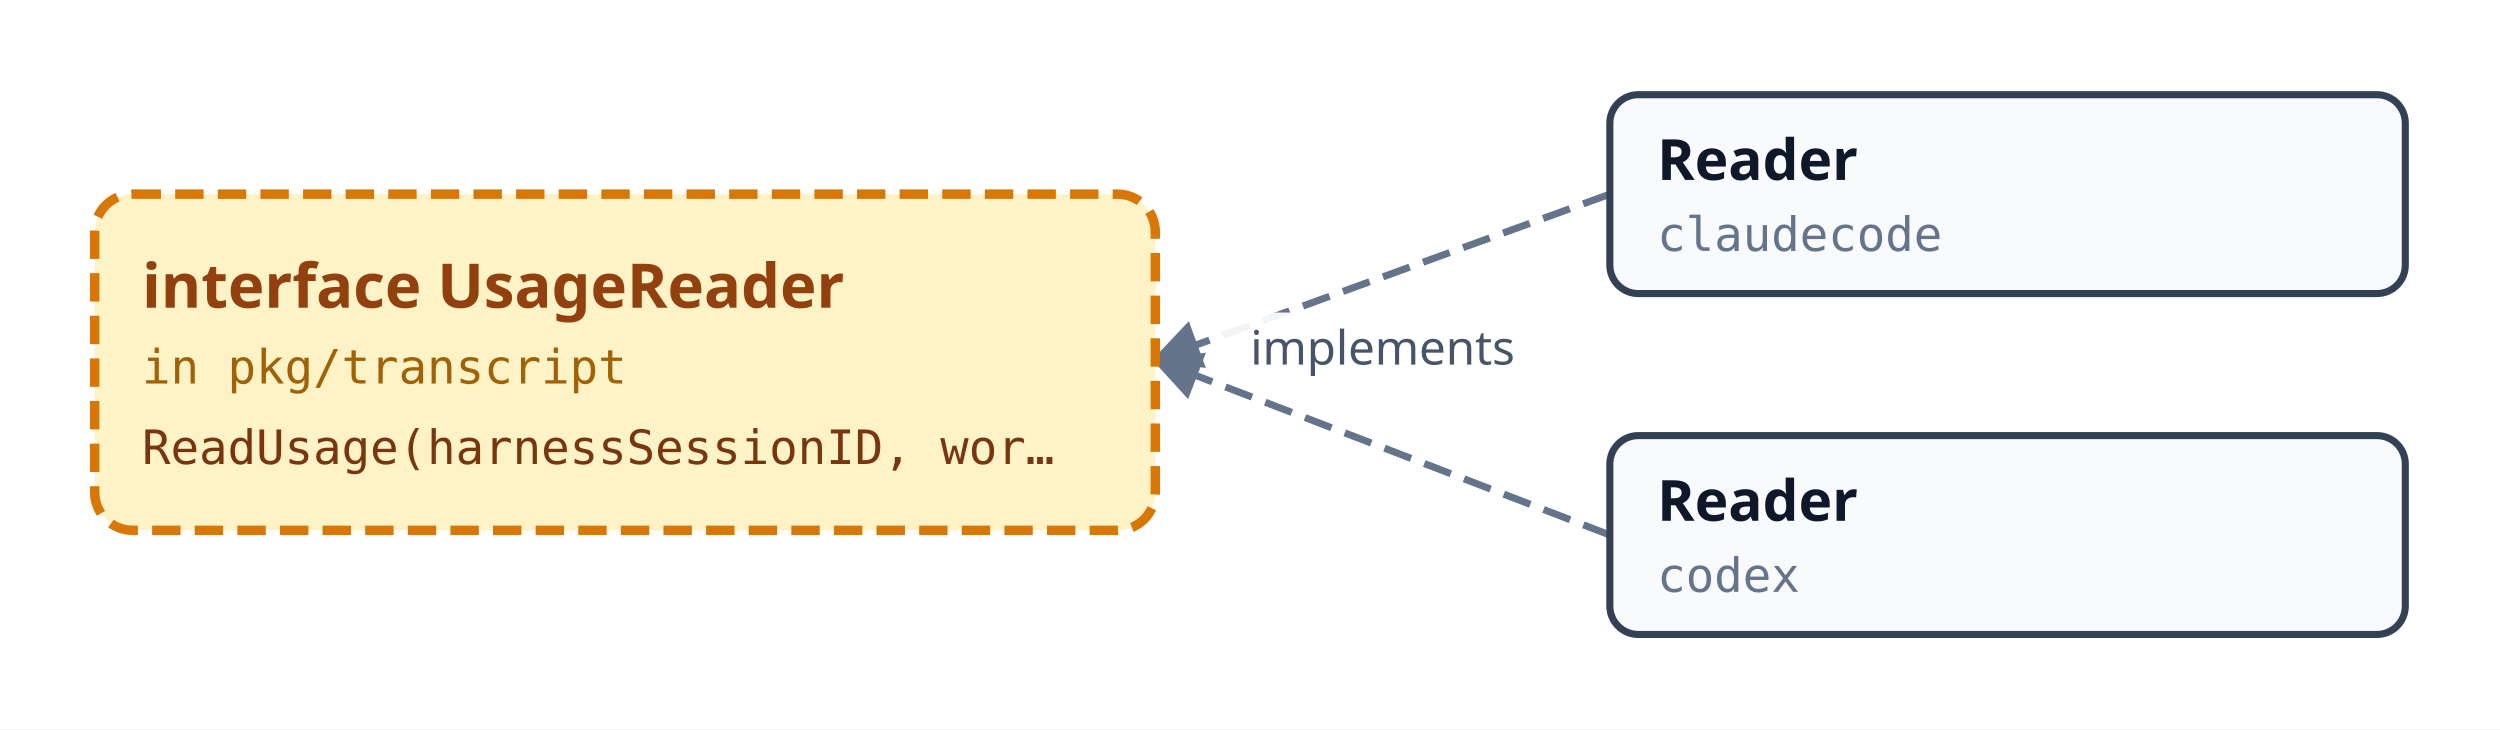
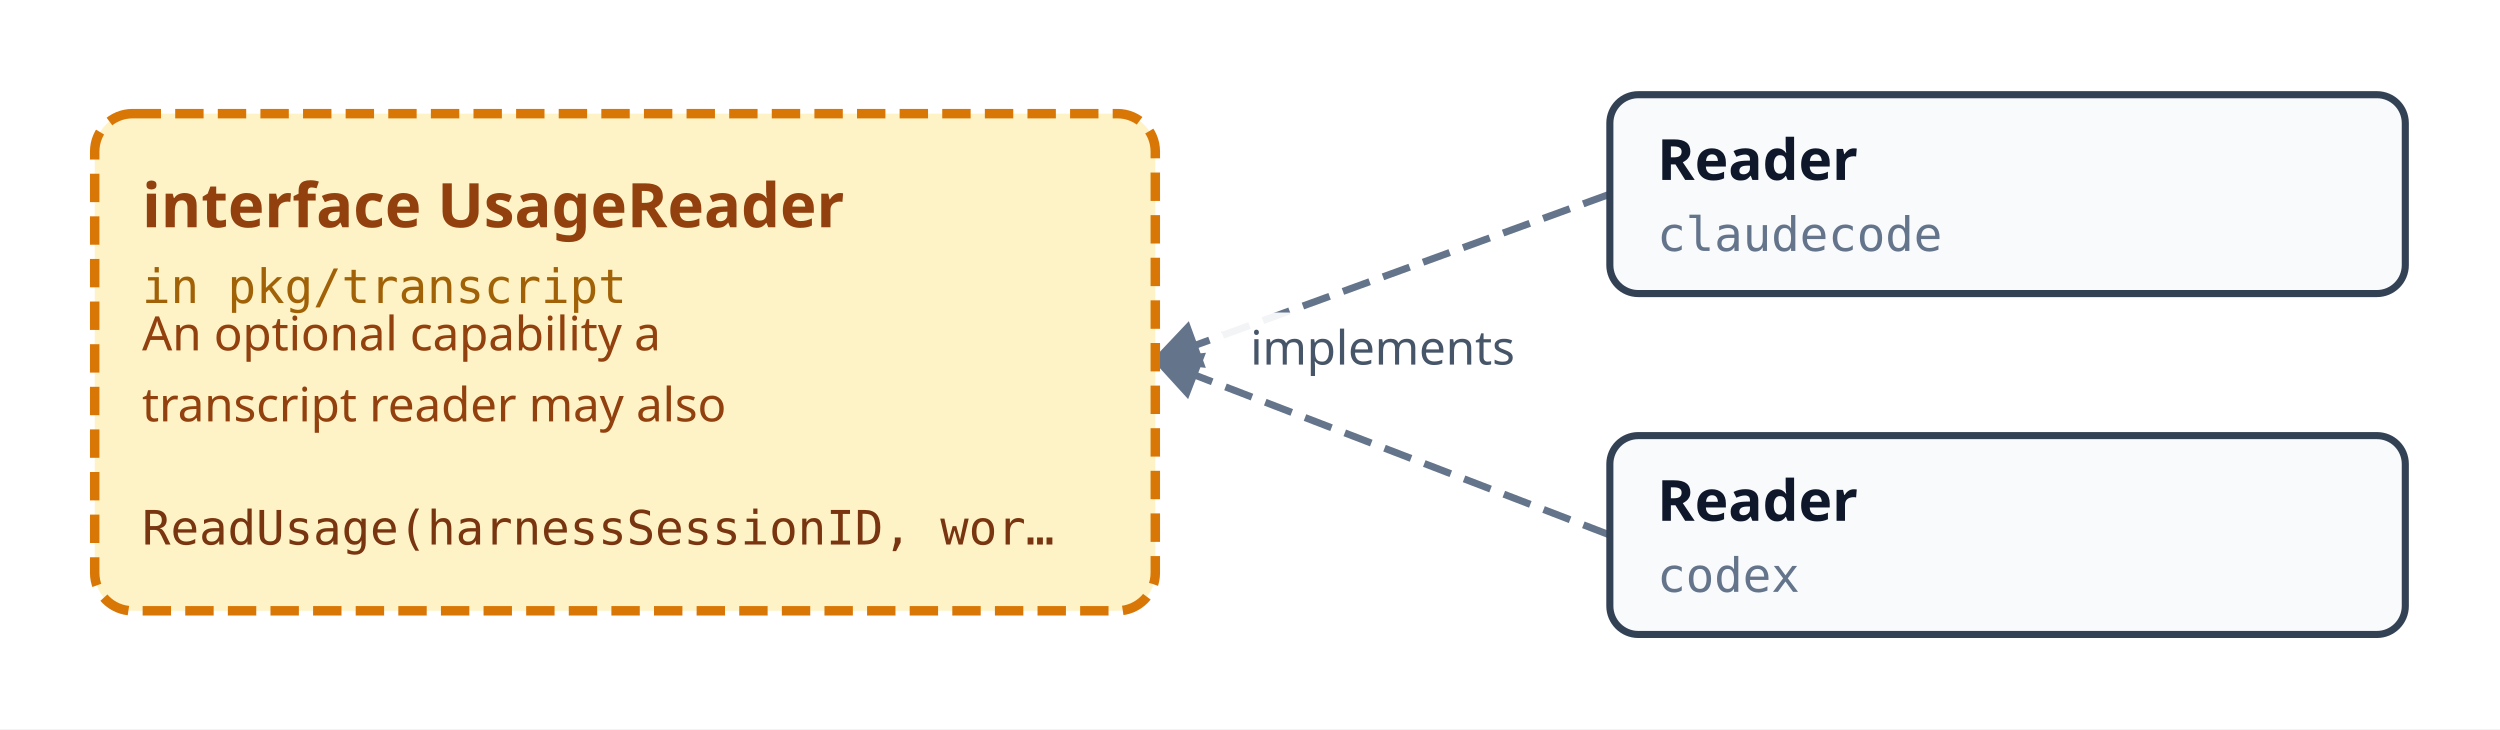
<svg xmlns="http://www.w3.org/2000/svg" width="528" height="154" viewBox="0 0 528 154" font-family="ui-sans-serif, system-ui, sans-serif">
  <defs>
    <marker id="arrow" viewBox="0 0 10 10" refX="9" refY="5" markerWidth="7" markerHeight="7" orient="auto-start-reverse">
      <path d="M0,0 L10,5 L0,10 z" fill="#64748b" />
    </marker>
  </defs>
  <rect width="100%" height="100%" fill="#ffffff" />
  <line x1="340" y1="41" x2="244" y2="76" stroke="#64748b" stroke-width="1.5" stroke-dasharray="6 3" marker-end="url(#arrow)" />
  <g transform="translate(340,20)">
    <rect width="168" height="42" rx="6" fill="#f8fafc" stroke="#334155" stroke-width="1.5" />
    <text x="10" y="18" font-size="12" font-weight="700" fill="#0f172a">Reader</text>
    <text x="10" y="33" font-size="10" font-family="ui-monospace, monospace" fill="#64748b">claudecode</text>
  </g>
  <line x1="340" y1="113" x2="244" y2="76" stroke="#64748b" stroke-width="1.5" stroke-dasharray="6 3" marker-end="url(#arrow)" />
  <g transform="translate(340,92)">
    <rect width="168" height="42" rx="6" fill="#f8fafc" stroke="#334155" stroke-width="1.5" />
    <text x="10" y="18" font-size="12" font-weight="700" fill="#0f172a">Reader</text>
    <text x="10" y="33" font-size="10" font-family="ui-monospace, monospace" fill="#64748b">codex</text>
  </g>
  <rect x="258" y="66" width="68" height="15" rx="3" fill="#ffffff" opacity="0.92" />
  <text x="292" y="77" font-size="10" fill="#475569" text-anchor="middle">implements</text>
-   <g transform="translate(20,41)">
-     <rect width="224" height="71" rx="8" fill="#fef3c7" stroke="#d97706" stroke-width="2" stroke-dasharray="6 3" />
+   <g transform="translate(20,24)">
+     <rect width="224" height="105" rx="8" fill="#fef3c7" stroke="#d97706" stroke-width="2" stroke-dasharray="6 3" />
    <text x="10" y="24" font-size="13" font-weight="700" fill="#92400e">interface UsageReader</text>
    <text x="10" y="40" font-size="10" font-family="ui-monospace, monospace" fill="#a16207">in pkg/transcript</text>
-     <text x="10" y="57" font-size="10" font-family="ui-monospace, monospace" fill="#78350f">ReadUsage(harnessSessionID, wor…</text>
+     <text x="10" y="50" font-size="10" fill="#92400e">An optional capability a</text>
+     <text x="10" y="65" font-size="10" fill="#92400e">transcript reader may also</text>
+     <text x="10" y="91" font-size="10" font-family="ui-monospace, monospace" fill="#78350f">ReadUsage(harnessSessionID, wor…</text>
  </g>
</svg>
